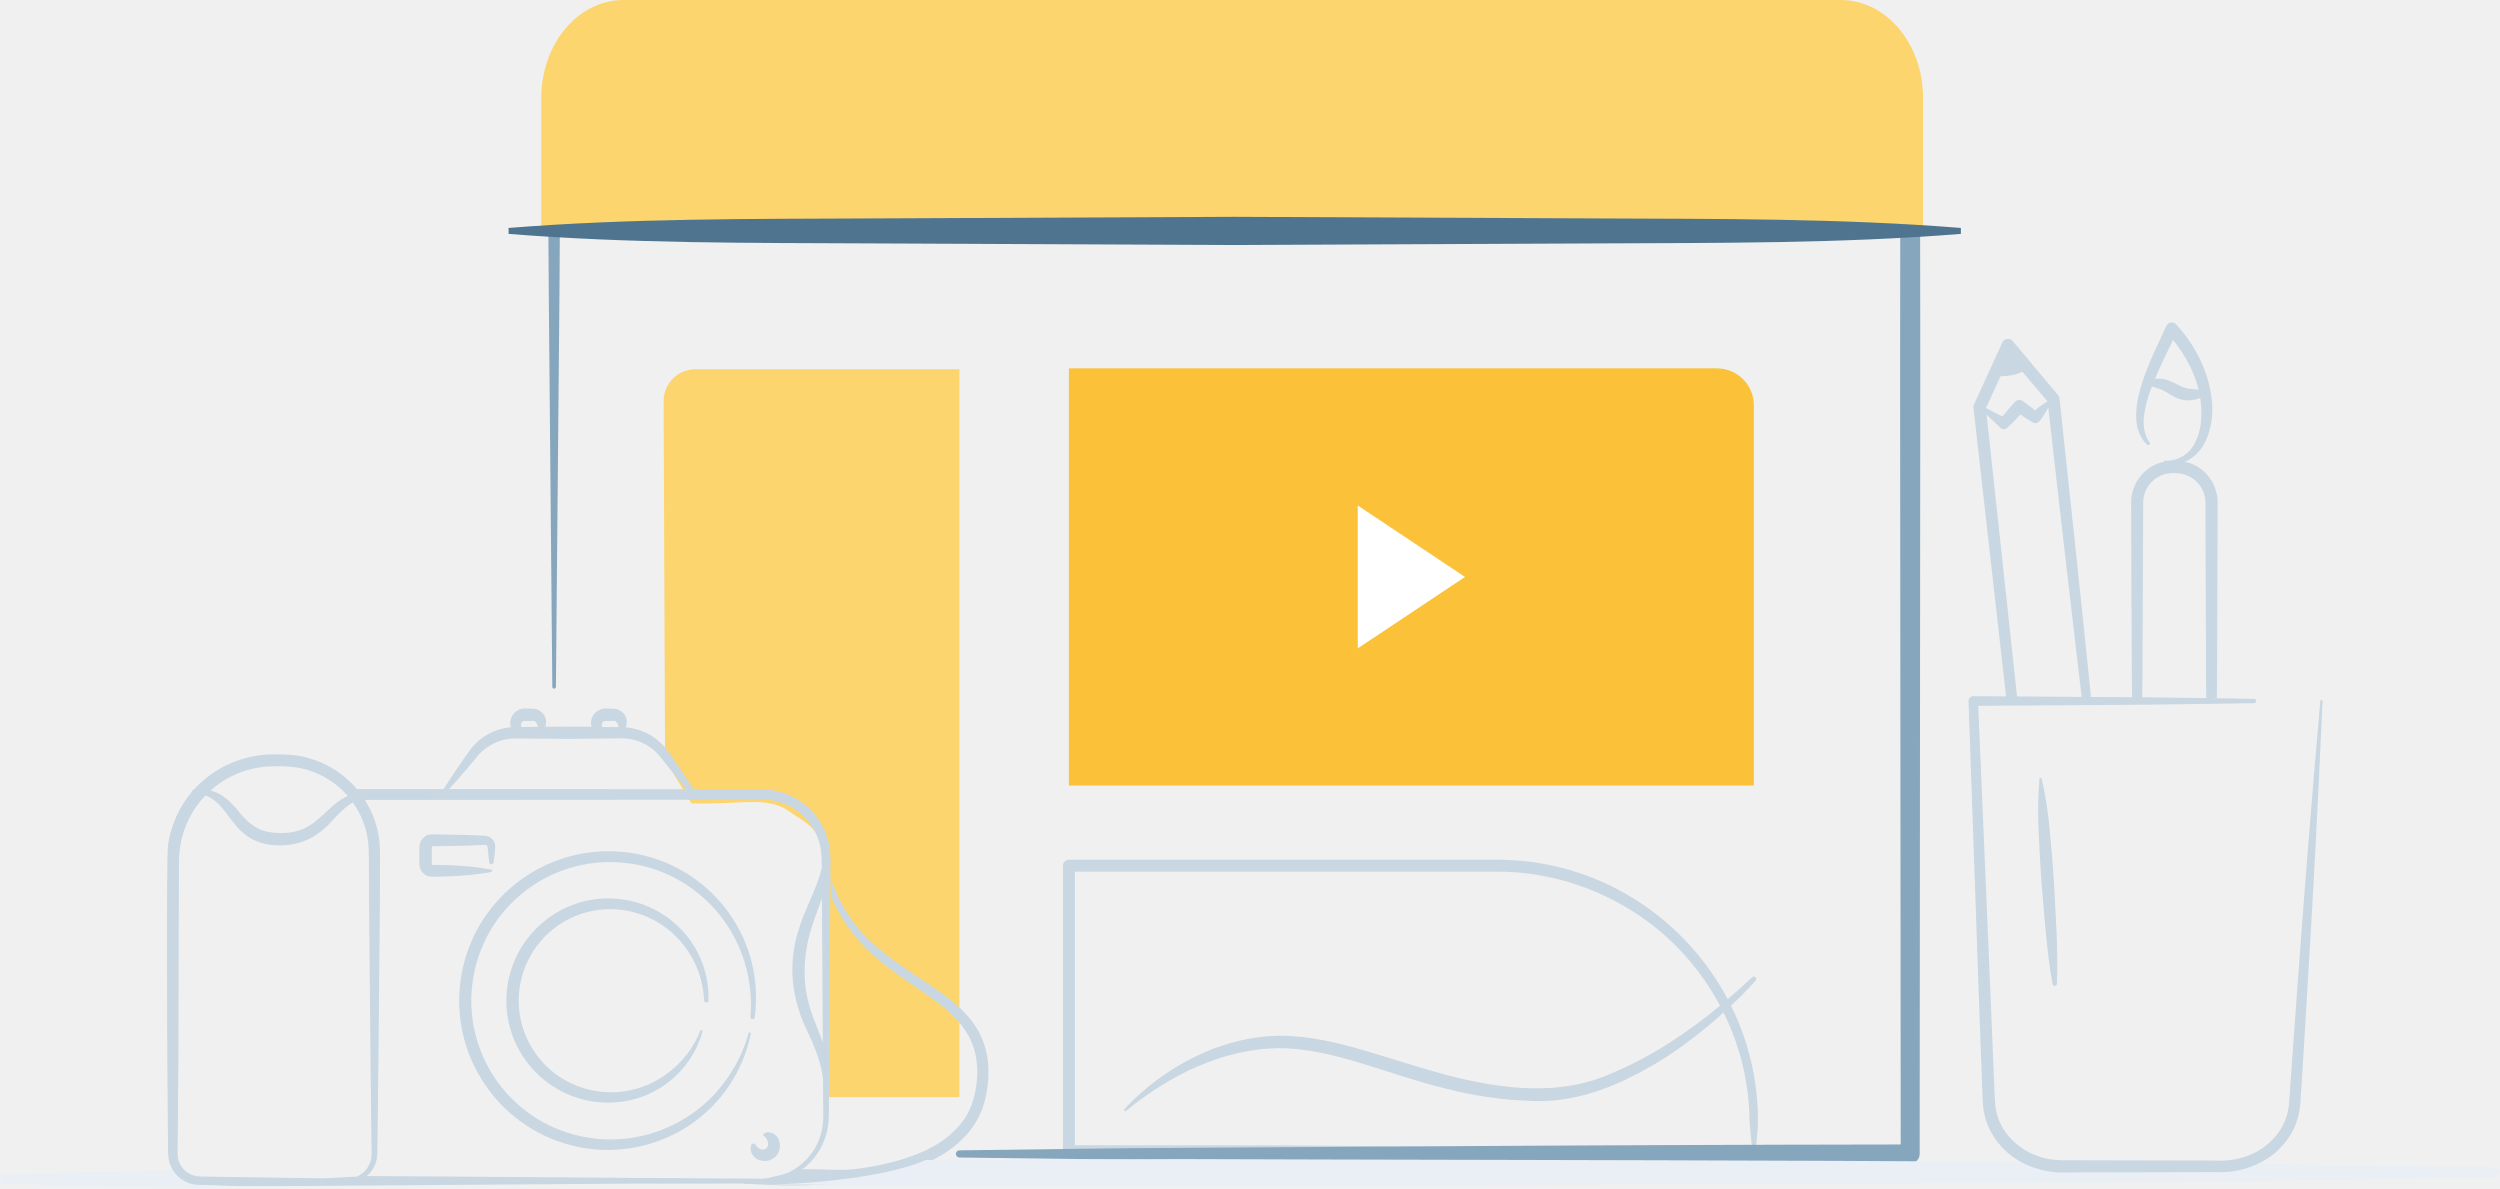
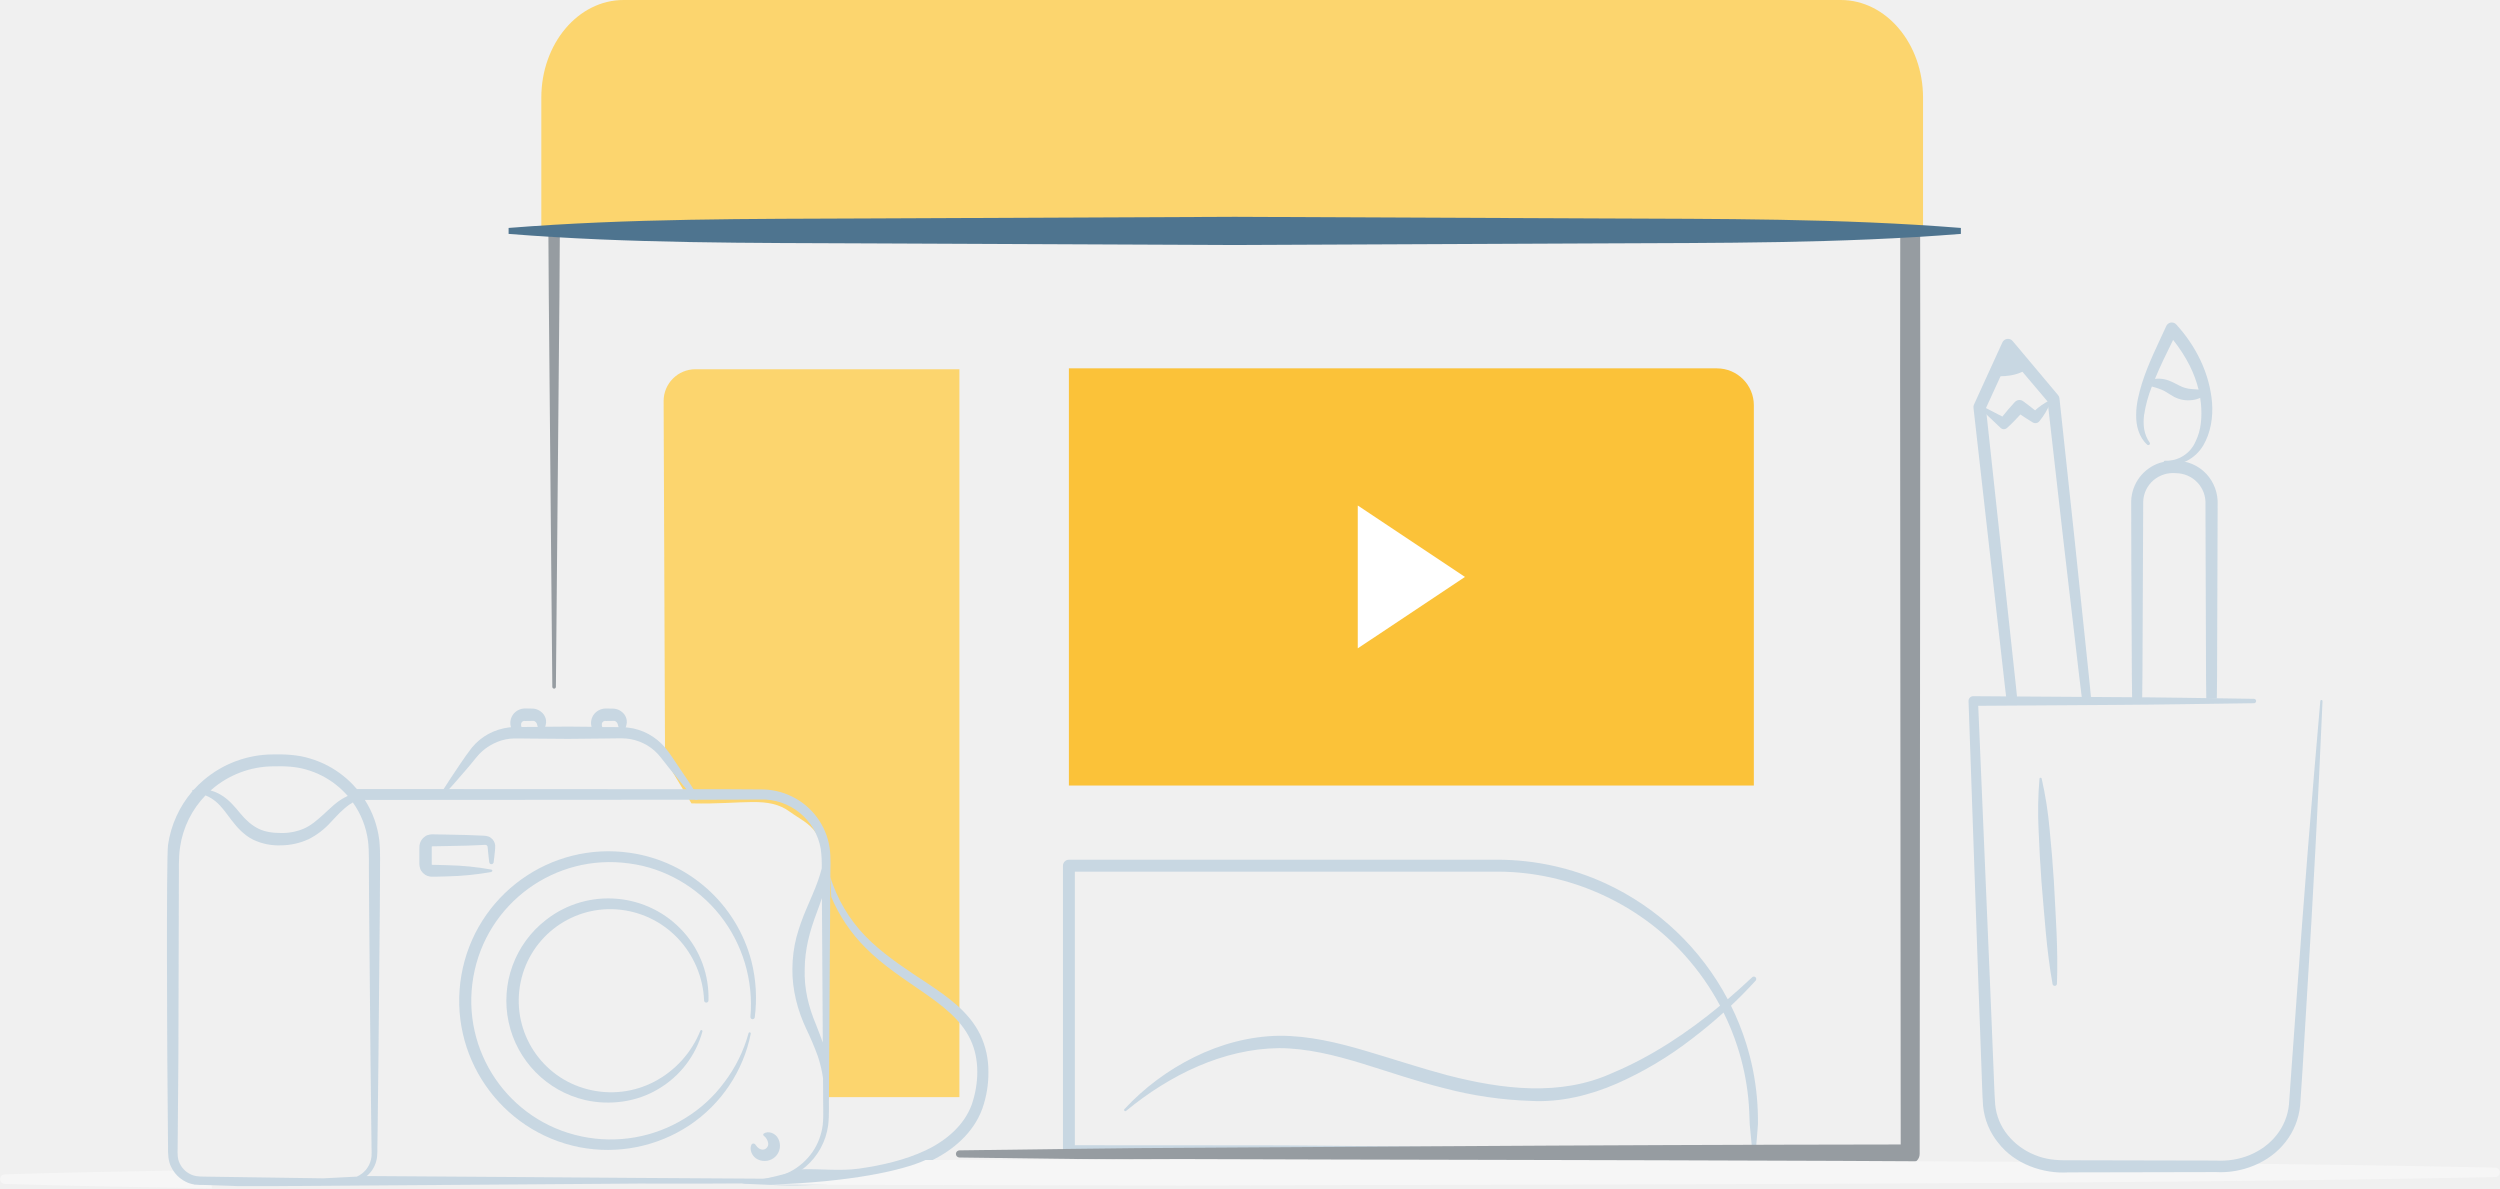
<svg xmlns="http://www.w3.org/2000/svg" id="Plan_-_Personal" data-name="Plan - Personal" viewBox="0 0 1459.16 693.62">
  <path d="M2826.85,817.6a149.84,149.84,0,0,0-6.24-31.25,151.72,151.72,0,0,0-8.87-22.11q7.43-7,14.34-14.58a1.39,1.39,0,0,0-2-2l-.05.05q-6.94,6.53-14.21,12.76a153.6,153.6,0,0,0-71.3-67.61,151.49,151.49,0,0,0-62.2-13.83l-251,0h0a3.48,3.48,0,0,0-3.48,3.48V849.2h0a3.48,3.48,0,0,0,3.48,3.48l100.6-.06c33.58.07,67-.41,100.42-.71l100-1,99.24-1.26h.53c.45-5.06,1-10.48,1.36-16.09A157.73,157.73,0,0,0,2826.85,817.6Zm-102.92,29.84-99.88-1c-33.23-.3-66.42-.78-99.47-.71l-95.81-.06V686l247.5,0c40.91.24,81.36,18.32,108.66,49a148.24,148.24,0,0,1,20.43,29.22c-19.22,15.91-40.13,29.78-62.86,39.29-30.25,13.85-64.29,9.55-96.14,1.36-16-4.25-31.8-9.54-48-14.31s-32.95-8.85-50.36-8.77c-17.37.26-34.39,4.94-49.67,12.52a140.16,140.16,0,0,0-40.6,30.28.7.7,0,0,0,1,1l0,0c25.51-21,56.82-36.28,89.32-36.58,16.18.07,32.27,4.05,48.14,8.9s31.79,10.43,48.23,14.5a225.78,225.78,0,0,0,50.4,7.39c17.28,1,34.7-3.3,50.26-10.09a209.42,209.42,0,0,0,43.65-26q9.68-7.34,18.66-15.47a146.07,146.07,0,0,1,8.06,19.73,144.56,144.56,0,0,1,6.36,30.11c.53,5.09.7,10.33.86,15.33l1.4,14.79,0,.49Z" transform="translate(-1801.42 -177.25)" style="fill:#c8d7e2" />
  <path d="M623.87,215H1002.1a21.56,21.56,0,0,1,21.56,21.56V458.47a0,0,0,0,1,0,0H623.87a0,0,0,0,1,0,0V215A0,0,0,0,1,623.87,215Z" style="fill:#fbc239" />
  <polygon points="792.48 295.04 855.05 336.73 792.48 378.42 792.48 295.04" style="fill:#fff" />
-   <path d="M1903.9,860.65l-1-.15-.24-.05c-29.85.55-68.69,1.26-98.54,2.23a2.79,2.79,0,0,0,0,5.57c37.31,1.22,83.63,2,120.94,2.62q-.18-2.34-.32-4.68C1917,867.42,1908.75,866.73,1903.9,860.65Z" transform="translate(-1801.42 -177.25)" style="fill:#e9eff4" />
+   <path d="M1903.9,860.65l-1-.15-.24-.05c-29.85.55-68.69,1.26-98.54,2.23a2.79,2.79,0,0,0,0,5.57c37.31,1.22,83.63,2,120.94,2.62q-.18-2.34-.32-4.68C1917,867.42,1908.75,866.73,1903.9,860.65Z" transform="translate(-1801.42 -177.25)" style="fill:#F6F6F6" />
  <path d="M3035.13,825.85" transform="translate(-1801.42 -177.25)" style="fill:none" />
  <path d="M2207.33,392.76a18.58,18.58,0,0,0-18.58,18.58l.83,209.15L2205,646.16c31,.72,44.64-4.49,57.59,5,10.9,8,22.54,9.22,22.46,48.14,0,18,.72,51.09-.43,69-1.07,16.59-.36,32.65,0,49.3h76.77V392.76Z" transform="translate(-1801.42 -177.25)" style="fill:#fcd56e" />
-   <path d="M2121.47,309.89l.26,40.31,2.06,227.94a1,1,0,0,0,2.09,0l2.06-227.94.26-40.31Z" transform="translate(-1801.42 -177.25)" style="fill:#86a6bd" />
-   <path d="M2910.55,289.49l-.11,105.39.36,450.36q-136,.18-271.91,1.05l-138.73.86c-46.24.14-92.48,1-138.72,1.52a2.09,2.09,0,0,0,0,4.18c46.24.5,92.48,1.39,138.72,1.52l138.73.86q138.72,1.08,277.45,1.06h0a5.53,5.53,0,0,0,5.52-5.53l.36-455.88-.11-104.47C2918.41,291.82,2914.59,288.91,2910.55,289.49Z" transform="translate(-1801.42 -177.25)" style="fill:#86a6bd" />
+   <path d="M2121.47,309.89l.26,40.31,2.06,227.94a1,1,0,0,0,2.09,0l2.06-227.94.26-40.31Z" transform="translate(-1801.42 -177.25)" style="fill:#969CA1" />
+   <path d="M2910.55,289.49l-.11,105.39.36,450.36q-136,.18-271.91,1.05l-138.73.86c-46.24.14-92.48,1-138.72,1.52a2.09,2.09,0,0,0,0,4.18c46.24.5,92.48,1.39,138.72,1.52l138.73.86q138.72,1.08,277.45,1.06h0a5.53,5.53,0,0,0,5.52-5.53l.36-455.88-.11-104.47C2918.41,291.82,2914.59,288.91,2910.55,289.49Z" transform="translate(-1801.42 -177.25)" style="fill:#969CA1" />
  <path d="M2875.8,177.25H2165.37c-26.52,0-48,25.52-48,57V313.8h806.46V234.25C2923.82,202.77,2902.32,177.25,2875.8,177.25Z" transform="translate(-1801.42 -177.25)" style="fill:#fcd56e" />
  <path d="M2945.91,313.77c-70.64,5.63-141.28,5.22-211.91,5.55l-211.91.94-211.91-.94c-70.64-.33-141.28.09-211.91-5.55v-3.48c70.64-5.64,141.28-5.22,211.91-5.55l211.91-.94,211.91.94c70.64.33,141.28-.08,211.91,5.55Z" transform="translate(-1801.42 -177.25)" style="fill:#4e748f" />
  <path d="M2209,642.18c-4.13-6.45-8.31-12.86-12.65-19.15-2.25-3.23-4-6.2-6.81-9.54a34.11,34.11,0,0,0-9.71-7.85,33.13,33.13,0,0,0-12-3.74l-1.21-.1c.14-.42.27-.85.38-1.27a6.82,6.82,0,0,0,.21-3,7.9,7.9,0,0,0-1.34-3.23,8.64,8.64,0,0,0-6.18-3.44l-4.59-.08a8.84,8.84,0,0,0-6.45,2.73,8.46,8.46,0,0,0-2.22,6.63,7.6,7.6,0,0,0,.27,1.32l-13.58-.13-13.5.1c.1-.31.19-.62.27-.93a6.85,6.85,0,0,0,.21-3,7.9,7.9,0,0,0-1.34-3.23,8.64,8.64,0,0,0-6.18-3.44l-4.59-.08a8.84,8.84,0,0,0-6.45,2.73,8.46,8.46,0,0,0-2.22,6.63,7.65,7.65,0,0,0,.35,1.6l-1.3.12a34.57,34.57,0,0,0-12,3.86,32.94,32.94,0,0,0-9.6,8c-2.55,3.33-4.58,6.24-6.77,9.48-4.29,6.34-8.55,12.69-12.48,19.3a.64.64,0,0,0,1,.77c5.33-5.54,10.34-11.33,15.31-17.14,2.49-2.8,4.92-6.09,7.24-8.65a29.35,29.35,0,0,1,8.28-6.11,28,28,0,0,1,9.77-2.94c3.22-.3,7.3-.06,11.06-.08l22.92.18,22.92-.23c3.73,0,7.89-.21,11.11.05a29.44,29.44,0,0,1,9.84,2.78,28.15,28.15,0,0,1,8.3,6.1c2.23,2.44,4.65,5.88,7,8.71,4.75,6,9.65,11.86,14.61,17.7a1.28,1.28,0,0,0,2.05-1.52Zm-103.19-40.6a3.47,3.47,0,0,1-.25-1.75,2,2,0,0,1,2.43-1.77l4.28-.06a1.86,1.86,0,0,1,1.51.41,2.65,2.65,0,0,1,.66.69,2.9,2.9,0,0,1,.58,1.44c.08.32.17.64.28,1l-5.09,0C2108.75,601.59,2107.31,601.58,2105.84,601.59Zm46.87-1.75a2,2,0,0,1,2.43-1.77l4.28-.06a1.86,1.86,0,0,1,1.51.41,2.65,2.65,0,0,1,.66.69,2.89,2.89,0,0,1,.58,1.44q.14.55.32,1.11c-2.16,0-4.23,0-6.42-.05l-3.12,0A3.48,3.48,0,0,1,2152.71,599.83Z" transform="translate(-1801.42 -177.25)" style="fill:#c8d7e2" />
  <path d="M2239.64,780.49a84.17,84.17,0,0,1-35.8,53.54,86.39,86.39,0,0,1-64.08,12.83,87.2,87.2,0,0,1,29.72-171.8A85.83,85.83,0,0,1,2240,738.22a88.42,88.42,0,0,1,1.95,32.79,1.28,1.28,0,0,1-1.42,1.11,1.3,1.3,0,0,1-1.11-1.4,84,84,0,0,0-17.74-59.22c-13-16.42-32.36-27.66-53-30.28A80.91,80.91,0,0,0,2141,840.57a82.24,82.24,0,0,0,60.2-10.61,80.32,80.32,0,0,0,23.15-21.24,84,84,0,0,0,14-28.52.64.64,0,0,1,1.24.29Z" transform="translate(-1801.42 -177.25)" style="fill:#c8d7e2" />
  <path d="M2211.41,779.28a56.25,56.25,0,0,1-25.76,33.59c-12.6,7.6-28.3,9.71-42.74,6.43a59.58,59.58,0,0,1-22.82-105.13,59,59,0,0,1,80.35,7.1,57.34,57.34,0,0,1,14.49,40,1.28,1.28,0,0,1-2.55,0,56.18,56.18,0,0,0-15.61-36.64,54.51,54.51,0,0,0-35.42-16.6,53.39,53.39,0,0,0-16.93,105,54.48,54.48,0,0,0,38.87-4.44,57.77,57.77,0,0,0,26.9-29.76.64.64,0,0,1,1.21.4Z" transform="translate(-1801.42 -177.25)" style="fill:#c8d7e2" />
  <path d="M2247.2,838.87c2.68-1.82,7-.2,8.52,3.12a8.92,8.92,0,0,1-1.71,10.34,9.12,9.12,0,0,1-10.3,1.64c-3.28-1.56-5-5.54-3.79-8.44a1.37,1.37,0,0,1,2.4-.23l.15.23c2.32,3.5,5.22,3.09,6.43,1.69a3.35,3.35,0,0,0,.89-2.76,6.67,6.67,0,0,0-2.58-4.3l-.07-.06a.77.77,0,0,1,.07-1.22Z" transform="translate(-1801.42 -177.25)" style="fill:#c8d7e2" />
  <path d="M2088.21,686.19a163.52,163.52,0,0,1-25.66,2.57l-6.41.17-1.6,0a11.83,11.83,0,0,1-2.17-.06,7.31,7.31,0,0,1-5-3.23c-1.22-1.6-1.24-4.41-1.19-5l0-3.21,0-3.21v-1.6a15.56,15.56,0,0,1,.1-2.11,7.44,7.44,0,0,1,3.24-5.08c1.51-1.23,4.48-1.3,5.06-1.2l6.41.11,12.83.27,6.41.26,3.21.13c.71,0,3.12.13,4.44,1.24a6.2,6.2,0,0,1,2.57,4.34,22.75,22.75,0,0,1-.18,3.56c-.24,2.14-.41,4.28-.73,6.41a1.29,1.29,0,0,1-2.55,0c-.31-2.14-.48-4.28-.73-6.41-.13-.91-.14-2.5-.28-2.85a1.42,1.42,0,0,0-.83-.87c-.08-.2-2.91.14-4.94.14l-6.41.26-12.83.27-6.41.11c-1.54,0-.82,0-1.09.1a.24.24,0,0,0-.06.2l0,10.3a.33.33,0,0,0,.18.21,5.73,5.73,0,0,0,1,.05l1.6,0,6.41.17a163.5,163.5,0,0,1,25.66,2.57.65.65,0,0,1,0,1.28Z" transform="translate(-1801.42 -177.25)" style="fill:#c8d7e2" />
  <path d="M2285.63,671.91a40,40,0,0,0-22-29.79A40.59,40.59,0,0,0,2245,638l-18-.11-217.31-.1a55.63,55.63,0,0,0-8-7.77,56.86,56.86,0,0,0-19.47-10.11c-7-2.18-14.82-2.48-21.52-2.33a62.61,62.61,0,0,0-40.42,15,57.68,57.68,0,0,0-5.81,5.65l-.34,0a.65.65,0,0,0-.53.53.63.63,0,0,0,.06.37,61.67,61.67,0,0,0-14.16,31.18c-1.09,7.43-.43,125-.43,125l.34,41.52.09,10.38c-.05,3.16,0,7.74,1.91,11.3a18.42,18.42,0,0,0,8.35,8.44,15,15,0,0,0,5.15,1.63,4.85,4.85,0,0,0-.72.08l1.79.06a31.23,31.23,0,0,0,3.86.13l21,.72h18l143.65-1,71.83-.52s69.7.27,71.91-.44a38.83,38.83,0,0,0,38.57-33.62c.72-6.33.3-12.1.47-18.15l.45-71.83.22-35.91.11-18C2286,684.24,2286.53,678.44,2285.63,671.91Zm-4.45,36.3.22,35.91.26,41.64c-1.2-3.5-2.61-6.88-3.87-10.23-4.53-10.69-7.12-21.51-6.68-32.82.05-11.28,2.93-22.08,7.09-33,1-2.66,2-5.43,2.93-8.26ZM1925.05,638a55.49,55.49,0,0,1,35.72-13.47c7.1-.17,13.25.07,19.59,1.95a50,50,0,0,1,17.18,8.81,49.12,49.12,0,0,1,6.85,6.53c-.56.25-1.11.52-1.65.81-5,2.56-8.73,6.58-12.44,9.91s-7.25,6.48-11.43,8.3a32.34,32.34,0,0,1-13.48,2.6c-4.71,0-9.3-.61-13.22-2.57s-7.3-5-10.5-8.87-6.66-8.17-11.63-11a21.91,21.91,0,0,0-5.7-2.35ZM2009.68,864c-4.18.25-11.16.61-19.51,1l-69.07-1c-3.7,0-6.25-.16-8.93-1.61a13.17,13.17,0,0,1-5.87-6.15c-1.32-2.69-1.29-5.29-1.2-9l.09-10.38.34-41.52.23-83,.06-20.76c.09-7-.26-13.92.74-20.19a54.78,54.78,0,0,1,14.79-29.88,21.11,21.11,0,0,1,5.94,3.51c3.55,2.91,6.21,6.93,9.38,11.07s7.07,8.49,12.32,11.16a34.48,34.48,0,0,0,16.5,3.4,39.29,39.29,0,0,0,16.24-3.68,44.78,44.78,0,0,0,12.92-10c3.55-3.8,6.83-7.39,10.64-10.07a23.35,23.35,0,0,1,2.07-1.28,49.69,49.69,0,0,1,8.89,22.69c.73,6.27.38,13.48.5,20.33l.13,20.76.76,83,.47,41.52.14,10.38c-.08,3.46.43,7-.35,9.93A14.34,14.34,0,0,1,2009.68,864Zm271.95-30.28a35.67,35.67,0,0,1-6,15.92,36.22,36.22,0,0,1-29.4,15.56l-71.83-.44-71.83-.52-87.11-.58a16.71,16.71,0,0,0,5.52-8.56c1.06-3.83.54-7.31.74-10.73l.14-10.38.47-41.52.76-83,.13-20.76c-.09-7,.35-13.65-.43-21.14a56.07,56.07,0,0,0-8.41-23.42L2227,644l18-.11a34.72,34.72,0,0,1,35.47,28.85,72.67,72.67,0,0,1,.57,11.36c-.63,2.47-1.35,4.89-2.21,7.27-1.91,5.36-4.29,10.58-6.59,16a125.49,125.49,0,0,0-6,17,76.46,76.46,0,0,0-2.33,18.2c-.19,12.22,3.07,24.65,8.16,35.34a170.76,170.76,0,0,1,6.72,15.9,72.63,72.63,0,0,1,3,12.72l.06,9.39C2281.76,821.86,2282.22,828.11,2281.63,833.69Z" transform="translate(-1801.42 -177.25)" style="fill:#c8d7e2" />
  <path d="M2373.59,781.23c-6.69-13.63-19.1-22.12-30.47-29.79-11.61-7.65-23.11-15.09-33.07-24.32a87.5,87.5,0,0,1-22.45-33.39c-.59-1.56-1.13-3.14-1.65-4.73.28,3.9.53,7.8.62,11.72a93.23,93.23,0,0,0,20.14,29.84c10,10.06,21.9,17.75,33.2,25.58s22.43,16.14,27.91,27.87c5.52,11.43,4.92,25.93.77,37.94-4.43,12.17-15,21.12-26.94,26.74s-25.44,8.73-38.89,10.65c-10.91,1.49-21.72.09-32.8.36-.21.27-28,7.34-35.88,8.39,5,.15,22.75,1.1,27.79,1.1a301.78,301.78,0,0,0,41.9-2.86c13.89-2.07,27.83-5.27,40.85-11.48,12.85-6.08,25.08-16.36,30.17-30.59a62.6,62.6,0,0,0,3.53-21.54A49.59,49.59,0,0,0,2373.59,781.23Z" transform="translate(-1801.42 -177.25)" style="fill:#c8d7e2" />
-   <path d="M3257.9,858.75c-217.73-4.65-549.45-4.18-767.18-5l-149.08.55c-13.67,6.26-44.31,12.89-90.61,14.38l239.69.55c217.73-.82,549.45-.35,767.18-5a2.74,2.74,0,0,0,0-5.47Z" transform="translate(-1801.42 -177.25)" style="fill:#e9eff4" />
+   <path d="M3257.9,858.75c-217.73-4.65-549.45-4.18-767.18-5l-149.08.55c-13.67,6.26-44.31,12.89-90.61,14.38l239.69.55c217.73-.82,549.45-.35,767.18-5a2.74,2.74,0,0,0,0-5.47Z" transform="translate(-1801.42 -177.25)" style="fill:#F6F6F6" />
  <path d="M2972.37,584.28c2.13.07,4.26.19,6.38.35l-.72-7.06-17.51-162.07,13.81-30.13,22.21,26.24,9.06,79.78,9.42,80.93,1.94,15.86c1.76,0,3.52,0,5.28,0L3020.85,574l-8.58-82.09-8.82-82.16a3.54,3.54,0,0,0-.81-1.89l-26.46-31.51a3.7,3.7,0,0,0-1.27-1,3.62,3.62,0,0,0-4.79,1.79l-16.55,36.23a3.62,3.62,0,0,0-.3,1.89l18.39,163Z" transform="translate(-1801.42 -177.25)" style="fill:#c8d7e2" />
  <path d="M2998.32,411.42a.69.69,0,0,0-.92-.31,37.82,37.82,0,0,0-8.18,5.65c-2.31-1.84-4.63-3.65-7-5.37a3.68,3.68,0,0,0-4.85.54c-2.48,2.76-4.95,5.53-7.24,8.45l-9.5-4.92a1.29,1.29,0,0,0-1.48,2.09l10,9.49a2.72,2.72,0,0,0,3.68,0l.56-.5c2.56-2.32,4.92-4.82,7.24-7.36,2.26,1.51,4.55,3,6.86,4.4l.37.23a3,3,0,0,0,3.88-.7,42.13,42.13,0,0,0,6.59-11.17A.69.69,0,0,0,2998.32,411.42Z" transform="translate(-1801.42 -177.25)" style="fill:#c8d7e2" />
  <path d="M2964.89,396.56s11.24,1.87,19.91-4l-11.72-13.9Z" transform="translate(-1801.42 -177.25)" style="fill:#c8d7e2" />
  <path d="M2981.43,637.23" transform="translate(-1801.42 -177.25)" style="fill:none" />
  <path d="M3045.7,571.1l.17,14.91,5.85-.07.17-14.85.3-67.56.15-33.65a17.15,17.15,0,0,1,5.9-12.26,17.73,17.73,0,0,1,13.29-4.19,17.34,17.34,0,0,1,17.14,18.35l.11,33.78.23,67.56.14,12,6.15-.12.14-11.87.23-67.56.11-33.78a24.79,24.79,0,0,0-6.56-17.91,24,24,0,0,0-17.7-7.68,27.78,27.78,0,0,0-9.44,1.19,24.29,24.29,0,0,0-16.76,22.25l.07,33.91Z" transform="translate(-1801.42 -177.25)" style="fill:#c8d7e2" />
  <path d="M3061.78,433.73" transform="translate(-1801.42 -177.25)" style="fill:none" />
  <path d="M3092.51,412.2c-1.42-17.15-9.5-33.11-20.83-45.5l-.07-.08a3.51,3.51,0,0,0-1.13-.82,3.54,3.54,0,0,0-4.69,1.76c-4.93,10.84-10.45,21.65-14.16,33.37-1.78,5.86-3.39,11.93-3.4,18.31-.19,6.24,1.58,13.24,6.45,17.56a.95.95,0,0,0,1.4-1.27c-3.39-4.67-3.94-10.43-3.24-16a75.58,75.58,0,0,1,4.52-16.62l0-.06a44.46,44.46,0,0,1,5.56,1.79c2.34.88,4.32,2.51,7.39,4.22a17.7,17.7,0,0,0,10.48,1.91,15.39,15.39,0,0,0,4.8-1.28c.17,1.09.32,2.18.43,3.27.71,7.56.23,15.46-3.11,22.13a18.53,18.53,0,0,1-17.81,11.28.64.64,0,0,0-.18,1.27,18.89,18.89,0,0,0,12.73-1.12,23.87,23.87,0,0,0,9.69-9C3091.82,429.67,3093.16,420.71,3092.51,412.2Zm-11.88-7.87a17.42,17.42,0,0,1-7-1.94c-2.28-1.09-5.33-3-8.86-3.76a16.5,16.5,0,0,0-5.59-.23c3.17-7.65,6.85-15.17,10.61-22.75a85.86,85.86,0,0,1,9.71,15.06,67.36,67.36,0,0,1,5.15,13.91C3083.22,404.51,3081.89,404.46,3080.63,404.33Z" transform="translate(-1801.42 -177.25)" style="fill:#c8d7e2" />
  <path d="M3157,586.4q-3.73,85.86-9.05,171.62l-2.58,42.88-1.43,21.52a40.65,40.65,0,0,1-8.58,21.4c-9.55,12.35-25.87,18.39-40.65,17.53l-43,.09-43,.09c-14.71.93-31.36-4.77-41-17.25a40.43,40.43,0,0,1-8.84-21.46c-.54-7.58-.6-14.43-.92-21.68l-1.57-42.93-6-171.74a2.76,2.76,0,0,1,2.63-2.88h.14l81.91.54c27.3.09,54.61.62,81.91,1a1.28,1.28,0,0,1,0,2.56c-27.3.33-54.61.86-81.91,1l-81.91.54,2.77-2.88,7.29,171.69,1.75,42.93c.34,7.05.48,14.54,1,21.23a33.24,33.24,0,0,0,7.37,17.65,38.89,38.89,0,0,0,15.67,11.48c6.2,2.62,12.51,3.24,19.68,3.13l43,.09,43,.09c13.74.8,27.13-4.41,35.46-14.84a34,34,0,0,0,7.27-17.89l1.51-21.34,3.1-42.85q6.17-85.7,13.68-171.31a.64.64,0,0,1,1.28.08Z" transform="translate(-1801.42 -177.25)" style="fill:#c8d7e2" />
  <path d="M2993.07,631.68a222.09,222.09,0,0,1,4.65,29.77c1,10,1.83,19.93,2.46,29.92,1,20,2.59,39.94,1.8,60.06a1.29,1.29,0,0,1-2.56.18c-3.55-19.82-4.71-39.8-6.47-59.74-.75-10-1.25-20-1.67-30a221.84,221.84,0,0,1,.51-30.13.65.65,0,0,1,1.28-.09Z" transform="translate(-1801.42 -177.25)" style="fill:#c8d7e2" />
  <path d="M3114.29,561.88" transform="translate(-1801.42 -177.25)" style="fill:#fff" />
</svg>
